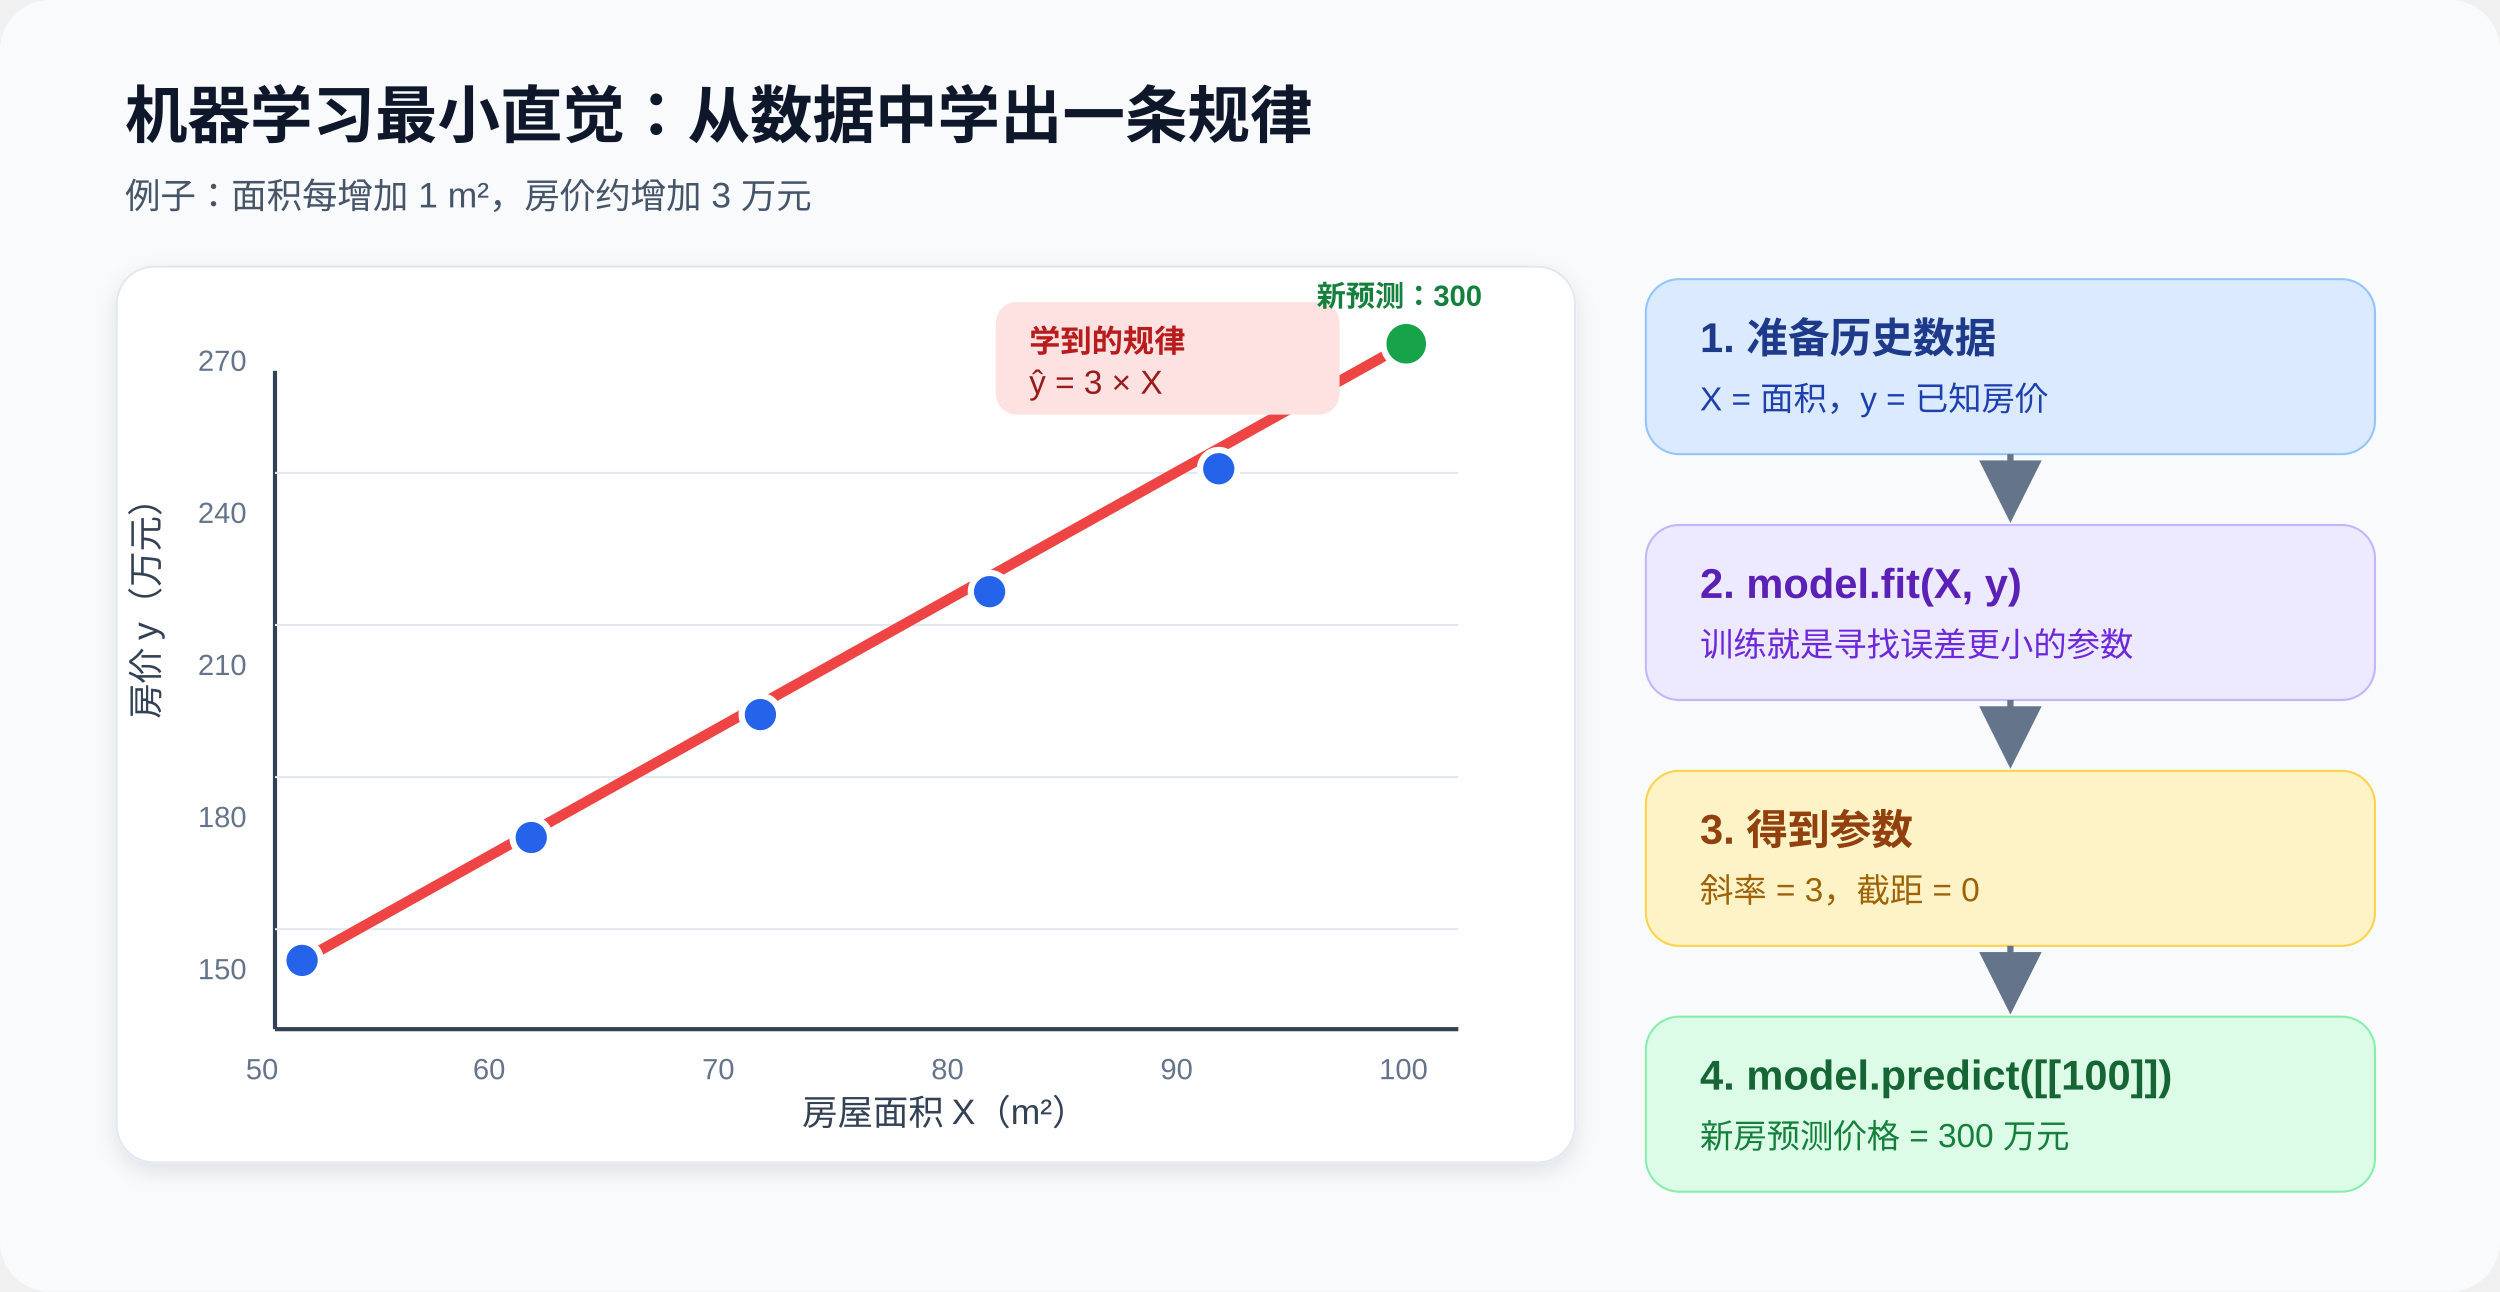
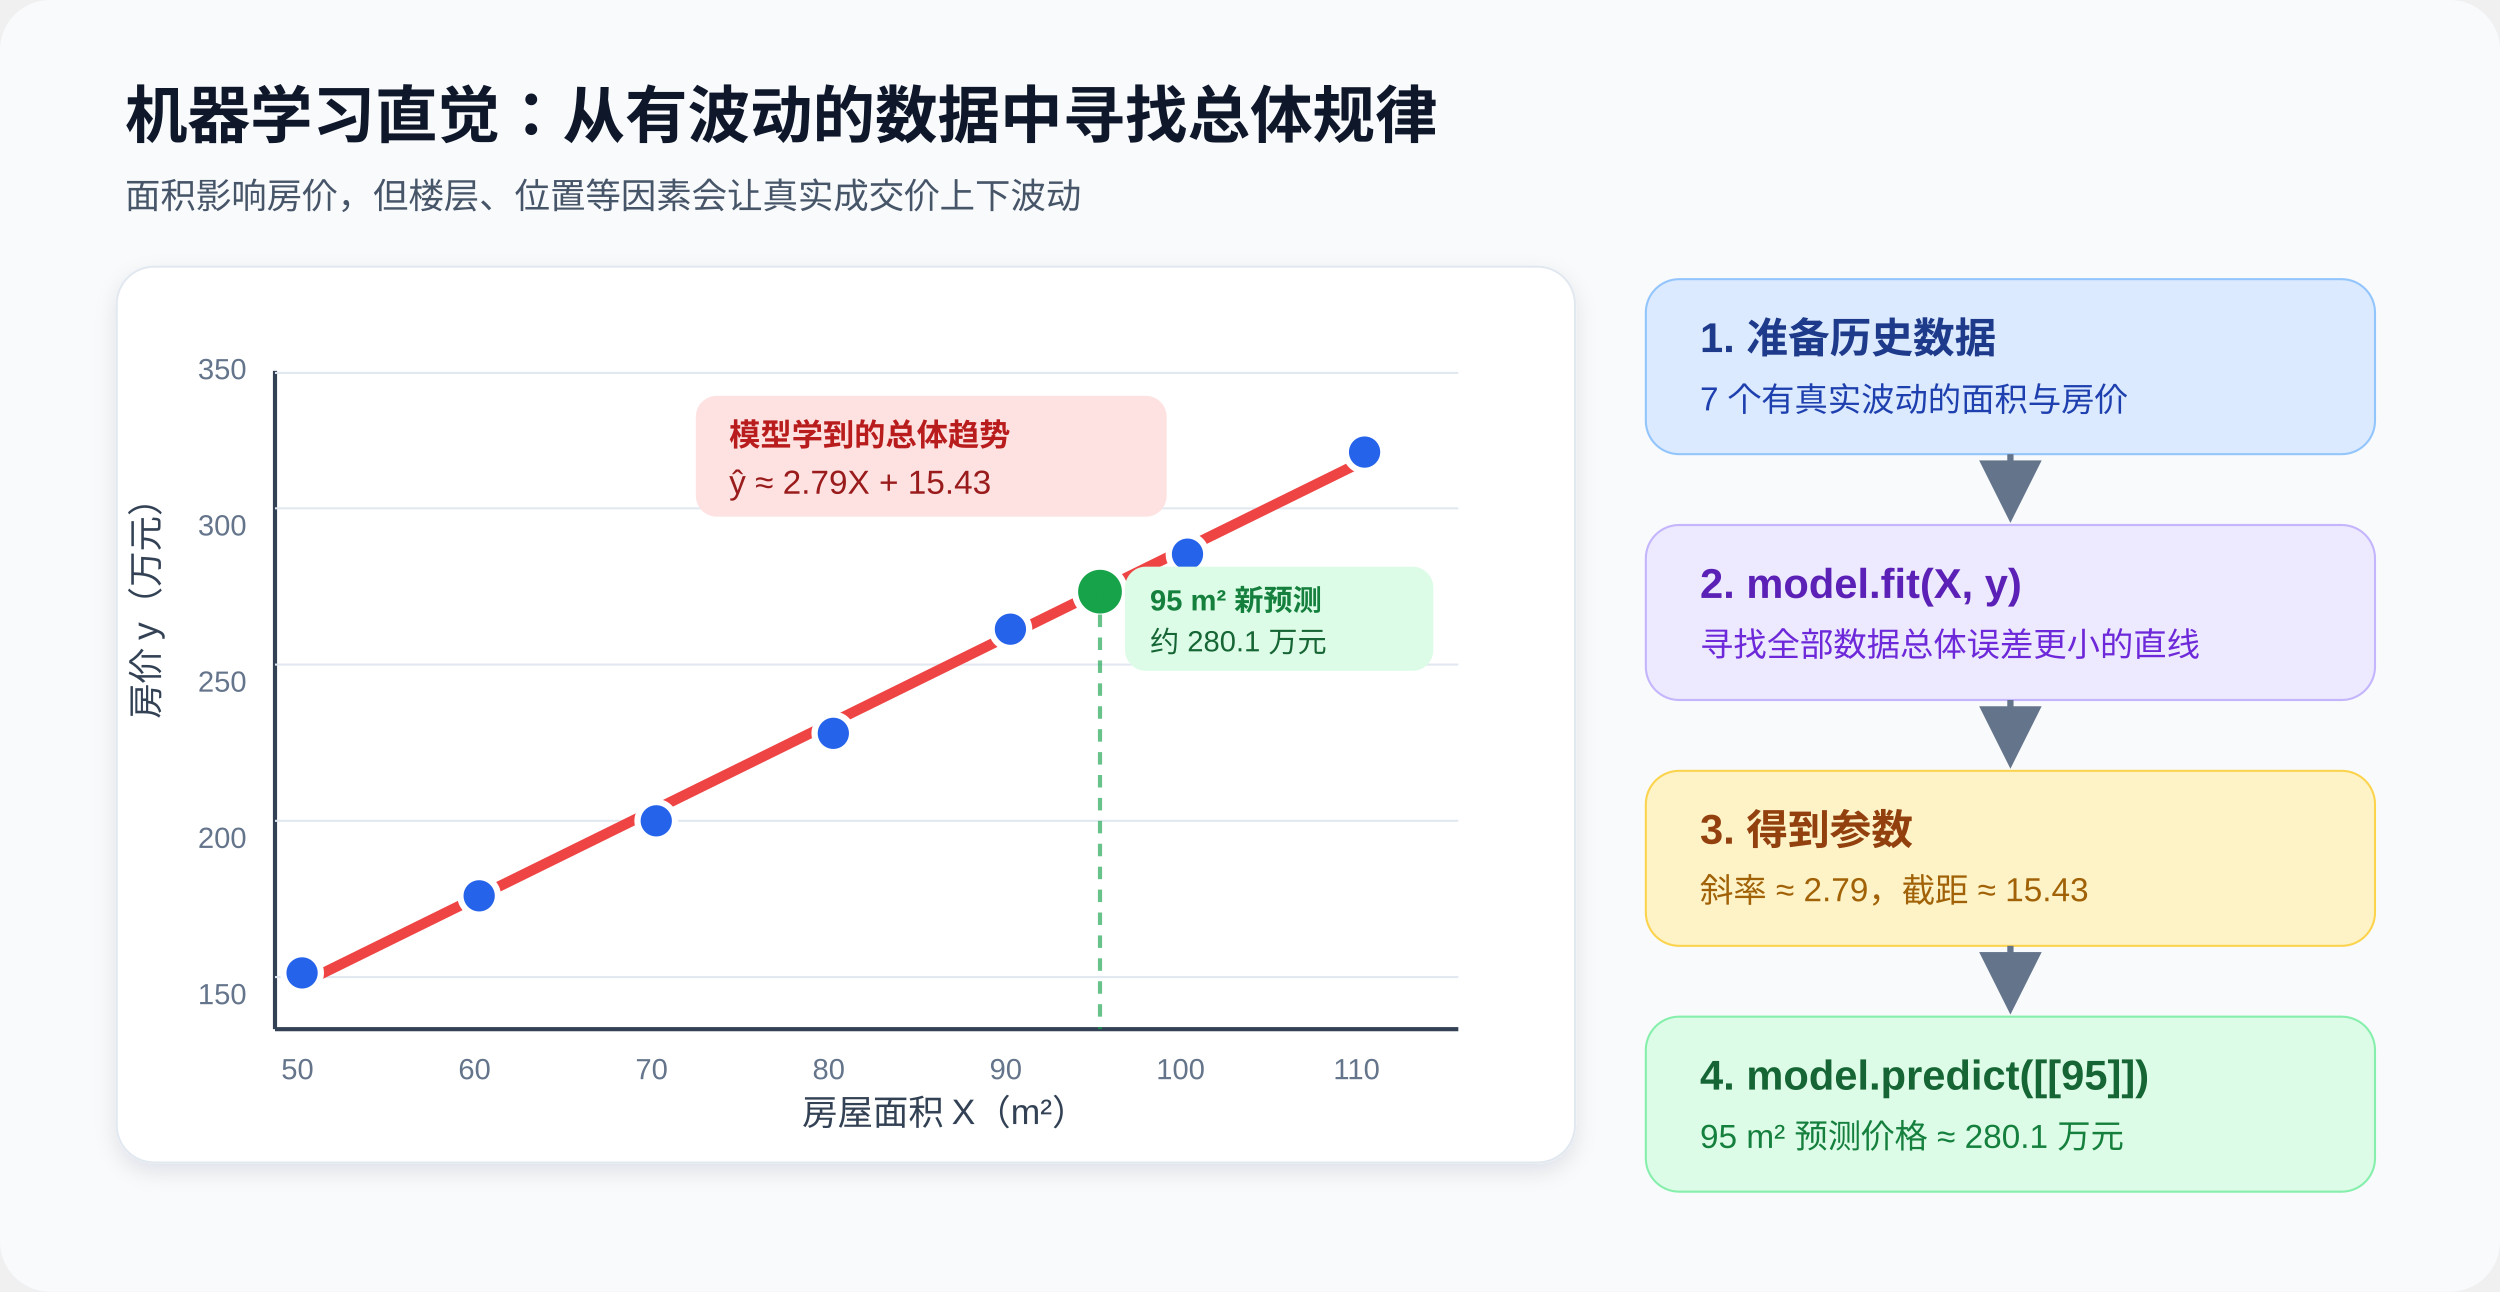
<svg xmlns="http://www.w3.org/2000/svg" width="1200" height="620" viewBox="0 0 1200 620" role="img" aria-labelledby="title desc">
  <defs>
    <marker id="arrow" markerWidth="10" markerHeight="10" refX="8" refY="5" orient="auto">
      <path d="M0,0 L10,5 L0,10 Z" fill="#64748b" />
    </marker>
    <filter id="shadow" x="-10%" y="-10%" width="120%" height="130%">
      <feDropShadow dx="0" dy="4" stdDeviation="5" flood-color="#0f172a" flood-opacity="0.10" />
    </filter>
  </defs>
  <rect width="1200" height="620" rx="24" fill="#f8fafc" />
-   <text x="60" y="66" font-family="Arial, PingFang SC, Microsoft YaHei, sans-serif" font-size="30" font-weight="700" fill="#0f172a">机器学习最小直觉：从数据中学出一条规律</text>
-   <text x="60" y="100" font-family="Arial, PingFang SC, Microsoft YaHei, sans-serif" font-size="17" fill="#475569">例子：面积每增加 1 m²，房价约增加 3 万元</text>
+   <text x="60" y="66" font-family="Arial, PingFang SC, Microsoft YaHei, sans-serif" font-size="30" font-weight="700" fill="#0f172a">机器学习直觉：从有波动的数据中寻找总体规律</text>
+   <text x="60" y="100" font-family="Arial, PingFang SC, Microsoft YaHei, sans-serif" font-size="17" fill="#475569">面积影响房价，但楼层、位置等因素会让真实成交价上下波动</text>
  <rect x="56" y="128" width="700" height="430" rx="18" fill="#ffffff" stroke="#e2e8f0" filter="url(#shadow)" />
  <line x1="132" y1="494" x2="700" y2="494" stroke="#334155" stroke-width="2" />
  <line x1="132" y1="494" x2="132" y2="178" stroke="#334155" stroke-width="2" />
  <text x="385" y="540" font-family="Arial, PingFang SC, Microsoft YaHei, sans-serif" font-size="17" fill="#334155">房屋面积 X（m²）</text>
  <text x="76" y="345" transform="rotate(-90 76 345)" font-family="Arial, PingFang SC, Microsoft YaHei, sans-serif" font-size="17" fill="#334155">房价 y（万元）</text>
  <g font-family="Arial, sans-serif" font-size="14" fill="#64748b">
-     <text x="118" y="518">50</text>
-     <text x="227" y="518">60</text>
-     <text x="337" y="518">70</text>
-     <text x="447" y="518">80</text>
-     <text x="557" y="518">90</text>
-     <text x="662" y="518">100</text>
-     <text x="95" y="470">150</text>
-     <text x="95" y="397">180</text>
-     <text x="95" y="324">210</text>
-     <text x="95" y="251">240</text>
-     <text x="95" y="178">270</text>
+     <text x="135" y="518">50</text>
+     <text x="220" y="518">60</text>
+     <text x="305" y="518">70</text>
+     <text x="390" y="518">80</text>
+     <text x="475" y="518">90</text>
+     <text x="555" y="518">100</text>
+     <text x="640" y="518">110</text>
+     <text x="95" y="482">150</text>
+     <text x="95" y="407">200</text>
+     <text x="95" y="332">250</text>
+     <text x="95" y="257">300</text>
+     <text x="95" y="182">350</text>
  </g>
  <g stroke="#e2e8f0" stroke-width="1">
-     <line x1="132" y1="446" x2="700" y2="446" />
-     <line x1="132" y1="373" x2="700" y2="373" />
-     <line x1="132" y1="300" x2="700" y2="300" />
-     <line x1="132" y1="227" x2="700" y2="227" />
+     <line x1="132" y1="469" x2="700" y2="469" />
+     <line x1="132" y1="394" x2="700" y2="394" />
+     <line x1="132" y1="319" x2="700" y2="319" />
+     <line x1="132" y1="244" x2="700" y2="244" />
+     <line x1="132" y1="179" x2="700" y2="179" />
  </g>
-   <line x1="145" y1="461" x2="675" y2="165" stroke="#ef4444" stroke-width="5" stroke-linecap="round" />
+   <line x1="145" y1="472" x2="655" y2="221" stroke="#ef4444" stroke-width="5" stroke-linecap="round" />
  <g fill="#2563eb" stroke="#ffffff" stroke-width="3">
-     <circle cx="145" cy="461" r="9" />
-     <circle cx="255" cy="402" r="9" />
-     <circle cx="365" cy="343" r="9" />
-     <circle cx="475" cy="284" r="9" />
-     <circle cx="585" cy="225" r="9" />
+     <circle cx="145" cy="467" r="9" />
+     <circle cx="230" cy="430" r="9" />
+     <circle cx="315" cy="394" r="9" />
+     <circle cx="400" cy="352" r="9" />
+     <circle cx="485" cy="302" r="9" />
+     <circle cx="570" cy="266" r="9" />
+     <circle cx="655" cy="217" r="9" />
  </g>
-   <circle cx="675" cy="165" r="11" fill="#16a34a" stroke="#ffffff" stroke-width="3" />
-   <rect x="478" y="145" width="165" height="54" rx="10" fill="#fee2e2" />
-   <text x="494" y="169" font-family="Arial, PingFang SC, Microsoft YaHei, sans-serif" font-size="15" font-weight="700" fill="#b91c1c">学到的规律</text>
-   <text x="494" y="189" font-family="Arial, sans-serif" font-size="16" fill="#991b1b">ŷ = 3 × X</text>
-   <text x="632" y="147" font-family="Arial, PingFang SC, Microsoft YaHei, sans-serif" font-size="14" font-weight="700" fill="#15803d">新预测：300</text>
+   <circle cx="528" cy="284" r="12" fill="#16a34a" stroke="#ffffff" stroke-width="3" />
+   <line x1="528" y1="284" x2="528" y2="494" stroke="#16a34a" stroke-width="2" stroke-dasharray="6 5" opacity="0.65" />
+   <rect x="334" y="190" width="226" height="58" rx="10" fill="#fee2e2" />
+   <text x="350" y="214" font-family="Arial, PingFang SC, Microsoft YaHei, sans-serif" font-size="15" font-weight="700" fill="#b91c1c">模型学到的总体趋势</text>
+   <text x="350" y="237" font-family="Arial, sans-serif" font-size="16" fill="#991b1b">ŷ ≈ 2.79X + 15.43</text>
+   <rect x="540" y="272" width="148" height="50" rx="10" fill="#dcfce7" />
+   <text x="552" y="293" font-family="Arial, PingFang SC, Microsoft YaHei, sans-serif" font-size="14" font-weight="700" fill="#15803d">95 m² 新预测</text>
+   <text x="552" y="313" font-family="Arial, PingFang SC, Microsoft YaHei, sans-serif" font-size="14" fill="#166534">约 280.1 万元</text>
  <g font-family="Arial, PingFang SC, Microsoft YaHei, sans-serif">
    <rect x="790" y="134" width="350" height="84" rx="16" fill="#dbeafe" stroke="#93c5fd" />
    <text x="816" y="169" font-size="20" font-weight="700" fill="#1e3a8a">1. 准备历史数据</text>
-     <text x="816" y="197" font-size="16" fill="#1e40af">X = 面积，y = 已知房价</text>
+     <text x="816" y="197" font-size="16" fill="#1e40af">7 个有真实波动的面积与房价</text>
    <line x1="965" y1="218" x2="965" y2="245" stroke="#64748b" stroke-width="3" marker-end="url(#arrow)" />
    <rect x="790" y="252" width="350" height="84" rx="16" fill="#ede9fe" stroke="#c4b5fd" />
    <text x="816" y="287" font-size="20" font-weight="700" fill="#5b21b6">2. model.fit(X, y)</text>
-     <text x="816" y="315" font-size="16" fill="#6d28d9">训练就是寻找误差更小的参数</text>
+     <text x="816" y="315" font-size="16" fill="#6d28d9">寻找全部数据总体误差更小的直线</text>
    <line x1="965" y1="336" x2="965" y2="363" stroke="#64748b" stroke-width="3" marker-end="url(#arrow)" />
    <rect x="790" y="370" width="350" height="84" rx="16" fill="#fef3c7" stroke="#fcd34d" />
    <text x="816" y="405" font-size="20" font-weight="700" fill="#92400e">3. 得到参数</text>
-     <text x="816" y="433" font-size="16" fill="#a16207">斜率 = 3，截距 = 0</text>
+     <text x="816" y="433" font-size="16" fill="#a16207">斜率 ≈ 2.79，截距 ≈ 15.43</text>
    <line x1="965" y1="454" x2="965" y2="481" stroke="#64748b" stroke-width="3" marker-end="url(#arrow)" />
    <rect x="790" y="488" width="350" height="84" rx="16" fill="#dcfce7" stroke="#86efac" />
-     <text x="816" y="523" font-size="20" font-weight="700" fill="#166534">4. model.predict([[100]])</text>
-     <text x="816" y="551" font-size="16" fill="#15803d">新房预测价格 = 300 万元</text>
+     <text x="816" y="523" font-size="20" font-weight="700" fill="#166534">4. model.predict([[95]])</text>
+     <text x="816" y="551" font-size="16" fill="#15803d">95 m² 预测价格 ≈ 280.1 万元</text>
  </g>
</svg>
